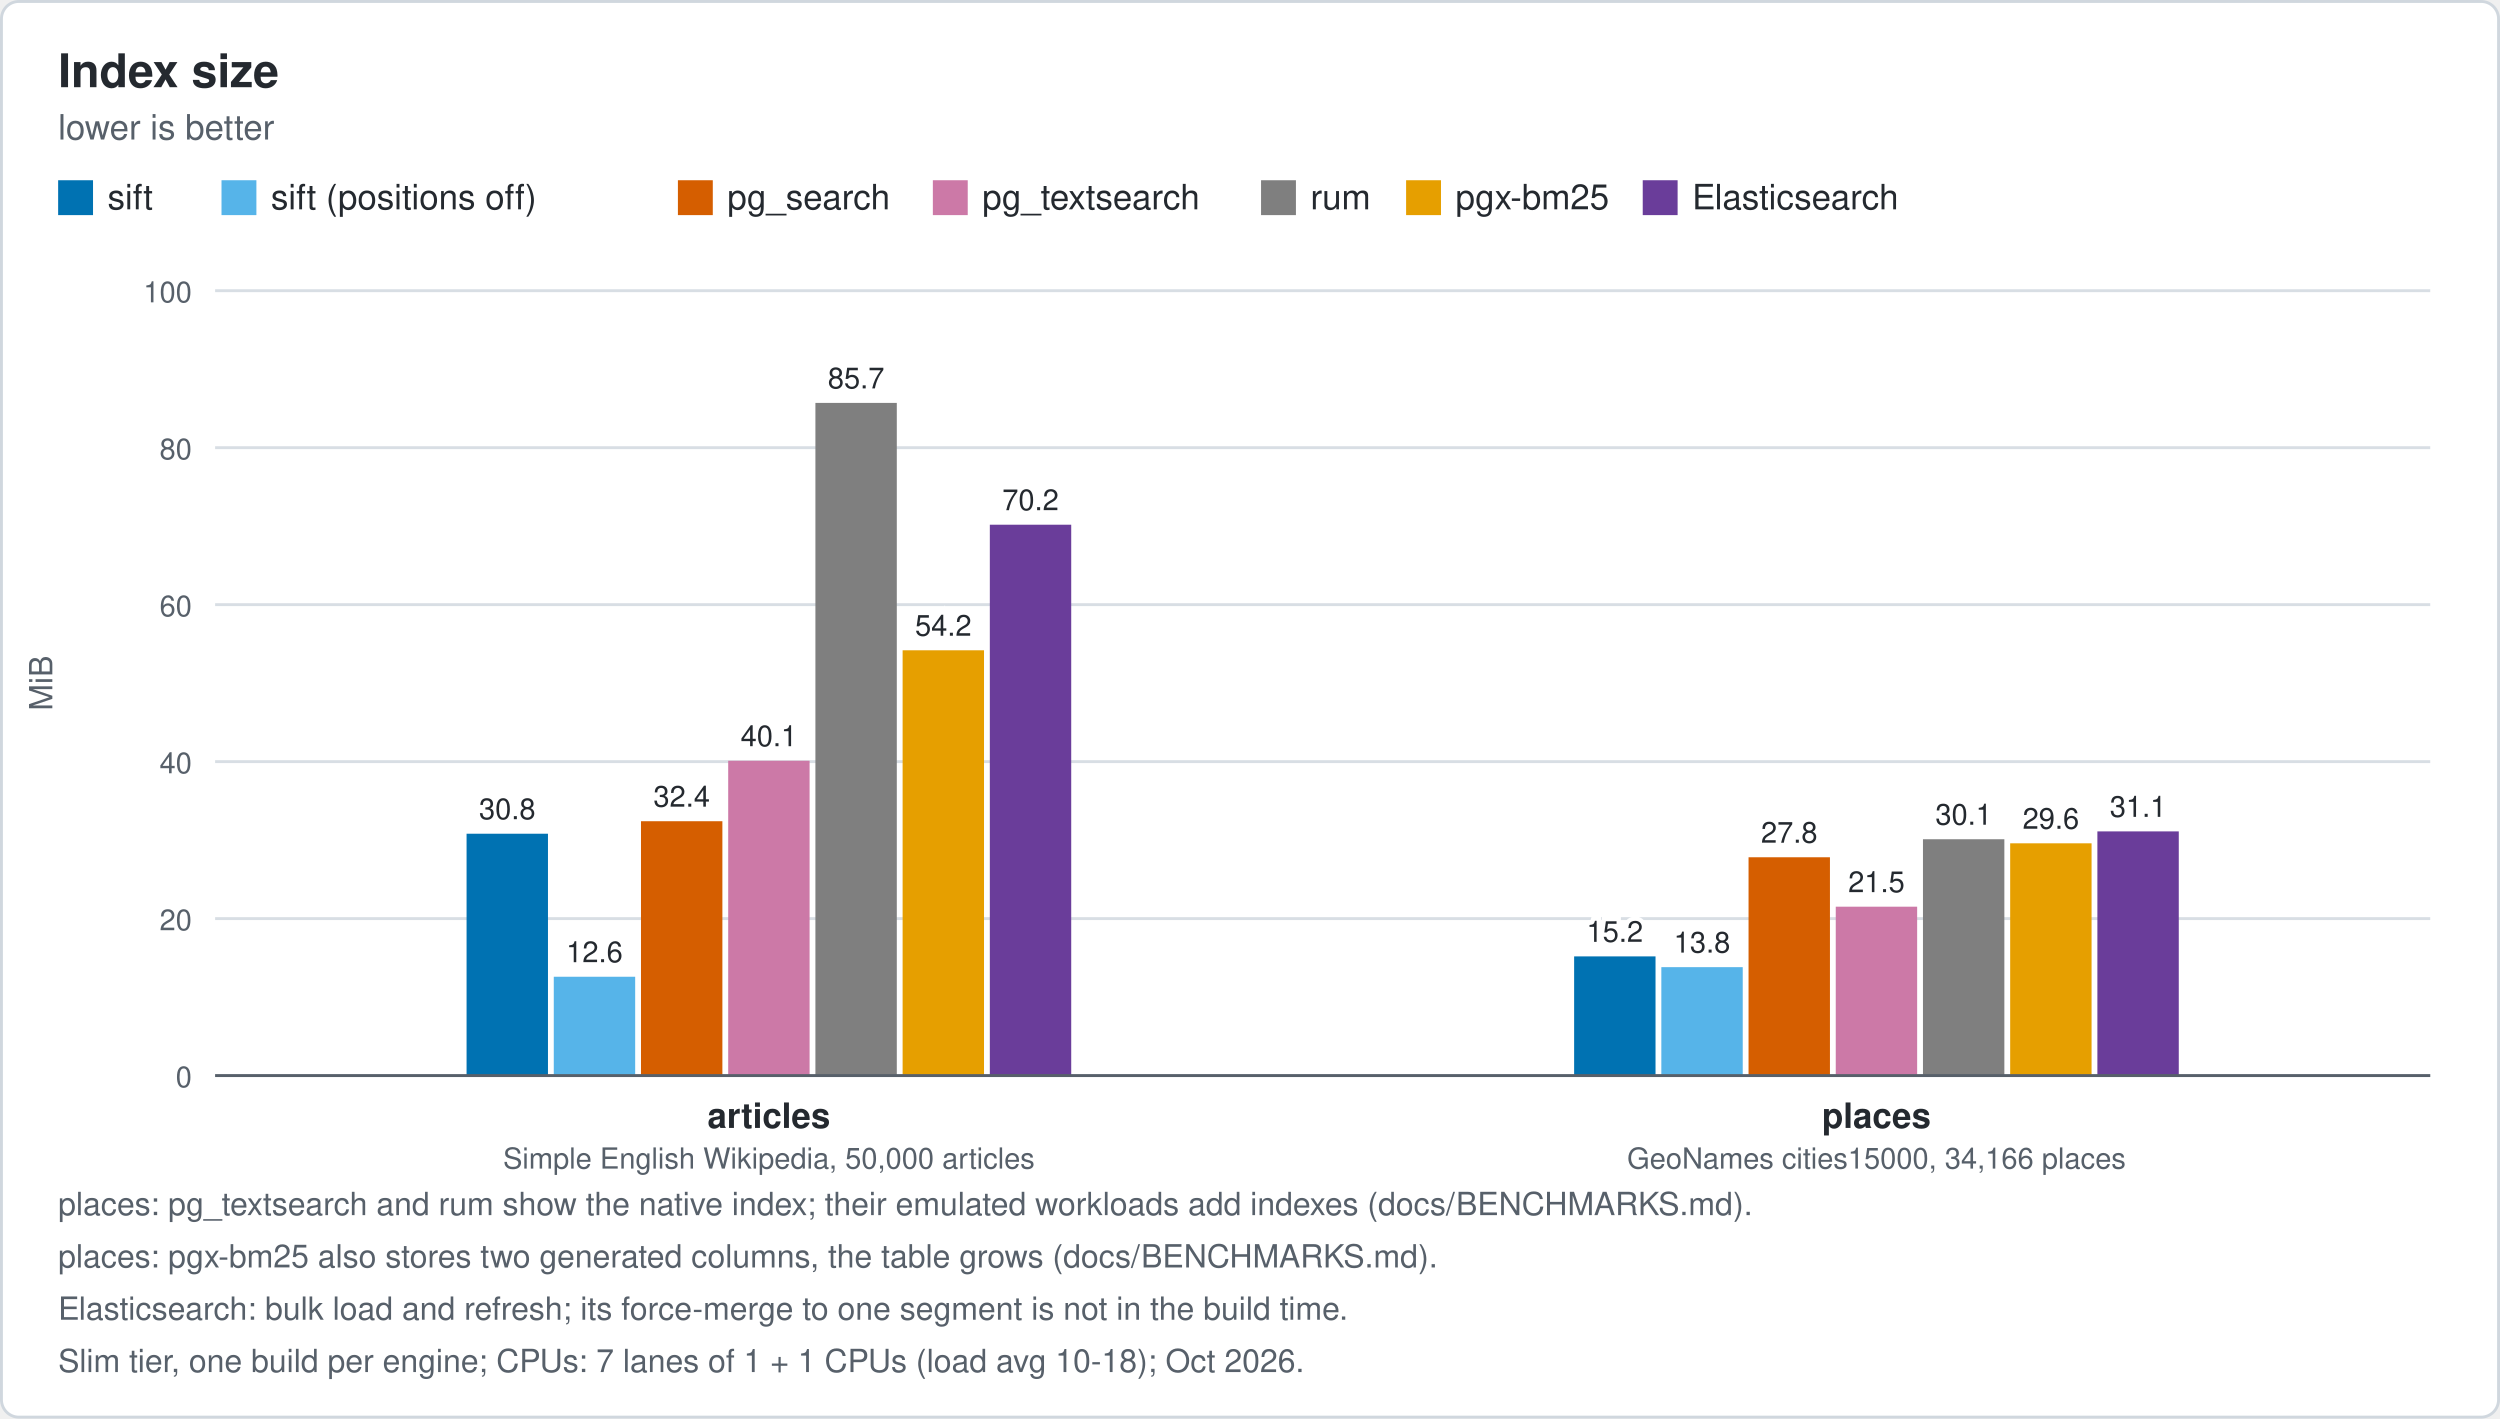
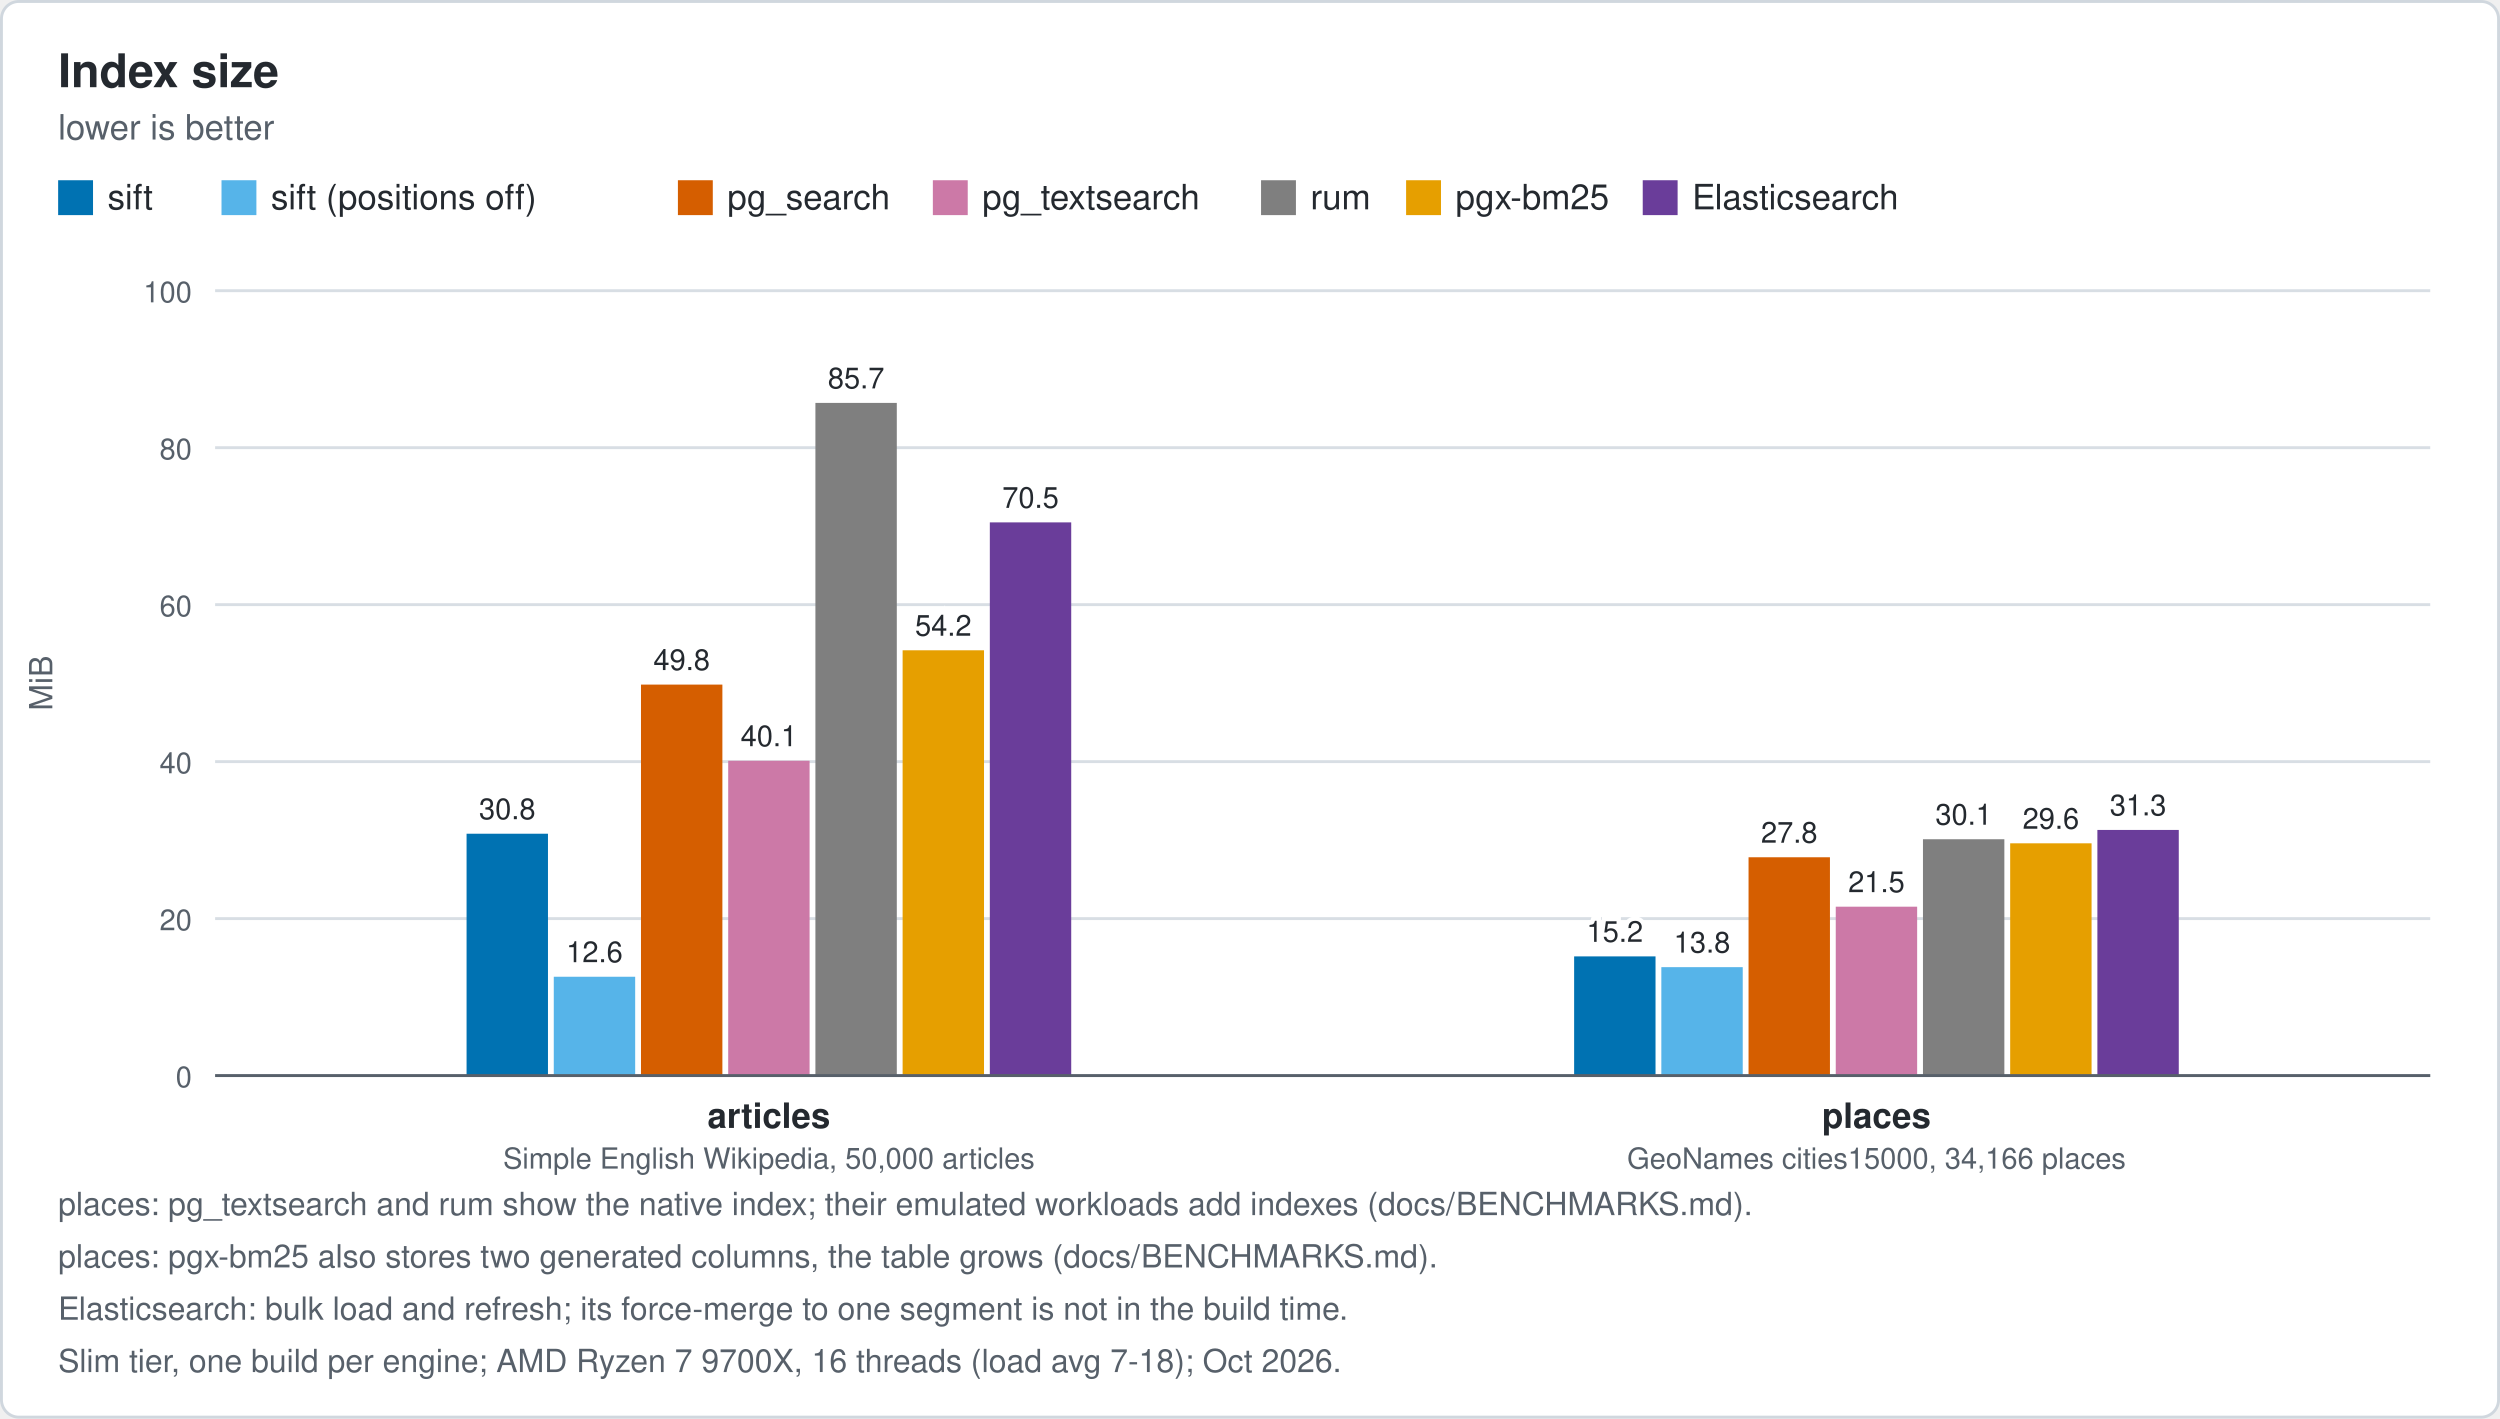
<svg xmlns="http://www.w3.org/2000/svg" width="860" height="488" viewBox="0 0 860 488" role="img" aria-labelledby="t d" font-family="Helvetica, Arial, sans-serif">
  <rect x="0.5" y="0.5" width="859" height="487" rx="6" fill="#ffffff" stroke="#d0d7de" />
  <text x="20" y="30" font-size="16" text-anchor="start" fill="#24292f" font-weight="bold">Index size</text>
  <text x="20" y="48" font-size="12" text-anchor="start" fill="#57606a">lower is better</text>
  <rect x="20" y="62" width="12" height="12" fill="#0072B2" />
  <text x="37" y="72" font-size="12" text-anchor="start" fill="#24292f">sift</text>
  <rect x="76.2" y="62" width="12" height="12" fill="#56B4E9" />
  <text x="93.2" y="72" font-size="12" text-anchor="start" fill="#24292f">sift (positions off)</text>
  <rect x="233.2" y="62" width="12" height="12" fill="#D55E00" />
  <text x="250.2" y="72" font-size="12" text-anchor="start" fill="#24292f">pg_search</text>
  <rect x="320.9" y="62" width="12" height="12" fill="#CC79A7" />
  <text x="337.9" y="72" font-size="12" text-anchor="start" fill="#24292f">pg_textsearch</text>
  <rect x="433.8" y="62" width="12" height="12" fill="#7f7f7f" />
  <text x="450.8" y="72" font-size="12" text-anchor="start" fill="#24292f">rum</text>
  <rect x="483.7" y="62" width="12" height="12" fill="#E69F00" />
  <text x="500.7" y="72" font-size="12" text-anchor="start" fill="#24292f">pgx-bm25</text>
  <rect x="565.1" y="62" width="12" height="12" fill="#6A3D9A" />
  <text x="582.1" y="72" font-size="12" text-anchor="start" fill="#24292f">Elasticsearch</text>
  <line x1="74" y1="370" x2="836" y2="370" stroke="#d8dee4" stroke-width="1" />
  <text x="66" y="374" font-size="10" text-anchor="end" fill="#57606a">0</text>
  <line x1="74" y1="316" x2="836" y2="316" stroke="#d8dee4" stroke-width="1" />
  <text x="66" y="320" font-size="10" text-anchor="end" fill="#57606a">20</text>
  <line x1="74" y1="262" x2="836" y2="262" stroke="#d8dee4" stroke-width="1" />
  <text x="66" y="266" font-size="10" text-anchor="end" fill="#57606a">40</text>
  <line x1="74" y1="208" x2="836" y2="208" stroke="#d8dee4" stroke-width="1" />
  <text x="66" y="212" font-size="10" text-anchor="end" fill="#57606a">60</text>
  <line x1="74" y1="154" x2="836" y2="154" stroke="#d8dee4" stroke-width="1" />
  <text x="66" y="158" font-size="10" text-anchor="end" fill="#57606a">80</text>
  <line x1="74" y1="100" x2="836" y2="100" stroke="#d8dee4" stroke-width="1" />
  <text x="66" y="104" font-size="10" text-anchor="end" fill="#57606a">100</text>
  <text transform="translate(18 235) rotate(-90)" font-size="11" text-anchor="middle" fill="#57606a">MiB</text>
  <rect x="160.5" y="286.8" width="28" height="83.2" fill="#0072B2" />
  <text x="174.5" y="281.8" font-size="10" text-anchor="middle" fill="#24292f" stroke="#ffffff" stroke-width="3" paint-order="stroke">30.8</text>
  <rect x="190.5" y="336" width="28" height="34" fill="#56B4E9" />
  <text x="204.5" y="331" font-size="10" text-anchor="middle" fill="#24292f" stroke="#ffffff" stroke-width="3" paint-order="stroke">12.6</text>
-   <rect x="220.5" y="282.5" width="28" height="87.5" fill="#D55E00" />
-   <text x="234.5" y="277.5" font-size="10" text-anchor="middle" fill="#24292f" stroke="#ffffff" stroke-width="3" paint-order="stroke">32.4</text>
+   <rect x="220.5" y="235.5" width="28" height="134.5" fill="#D55E00" />
+   <text x="234.5" y="230.5" font-size="10" text-anchor="middle" fill="#24292f" stroke="#ffffff" stroke-width="3" paint-order="stroke">49.8</text>
  <rect x="250.5" y="261.7" width="28" height="108.3" fill="#CC79A7" />
  <text x="264.5" y="256.7" font-size="10" text-anchor="middle" fill="#24292f" stroke="#ffffff" stroke-width="3" paint-order="stroke">40.1</text>
  <rect x="280.5" y="138.6" width="28" height="231.4" fill="#7f7f7f" />
  <text x="294.5" y="133.6" font-size="10" text-anchor="middle" fill="#24292f" stroke="#ffffff" stroke-width="3" paint-order="stroke">85.7</text>
  <rect x="310.5" y="223.7" width="28" height="146.3" fill="#E69F00" />
  <text x="324.5" y="218.7" font-size="10" text-anchor="middle" fill="#24292f" stroke="#ffffff" stroke-width="3" paint-order="stroke">54.2</text>
-   <rect x="340.5" y="180.5" width="28" height="189.5" fill="#6A3D9A" />
-   <text x="354.5" y="175.5" font-size="10" text-anchor="middle" fill="#24292f" stroke="#ffffff" stroke-width="3" paint-order="stroke">70.2</text>
+   <rect x="340.5" y="179.7" width="28" height="190.3" fill="#6A3D9A" />
+   <text x="354.5" y="174.7" font-size="10" text-anchor="middle" fill="#24292f" stroke="#ffffff" stroke-width="3" paint-order="stroke">70.5</text>
  <text x="264.5" y="388" font-size="12" text-anchor="middle" fill="#24292f" font-weight="bold">articles</text>
  <text x="264.5" y="402" font-size="10" text-anchor="middle" fill="#57606a">Simple English Wikipedia, 50,000 articles</text>
  <rect x="541.5" y="329" width="28" height="41" fill="#0072B2" />
  <text x="555.5" y="324" font-size="10" text-anchor="middle" fill="#24292f" stroke="#ffffff" stroke-width="3" paint-order="stroke">15.2</text>
  <rect x="571.5" y="332.7" width="28" height="37.3" fill="#56B4E9" />
  <text x="585.5" y="327.7" font-size="10" text-anchor="middle" fill="#24292f" stroke="#ffffff" stroke-width="3" paint-order="stroke">13.8</text>
  <rect x="601.5" y="294.9" width="28" height="75.1" fill="#D55E00" />
  <text x="615.5" y="289.9" font-size="10" text-anchor="middle" fill="#24292f" stroke="#ffffff" stroke-width="3" paint-order="stroke">27.8</text>
  <rect x="631.5" y="311.9" width="28" height="58" fill="#CC79A7" />
  <text x="645.5" y="306.9" font-size="10" text-anchor="middle" fill="#24292f" stroke="#ffffff" stroke-width="3" paint-order="stroke">21.5</text>
  <rect x="661.5" y="288.7" width="28" height="81.3" fill="#7f7f7f" />
  <text x="675.5" y="283.7" font-size="10" text-anchor="middle" fill="#24292f" stroke="#ffffff" stroke-width="3" paint-order="stroke">30.1</text>
  <rect x="691.5" y="290.1" width="28" height="79.9" fill="#E69F00" />
  <text x="705.5" y="285.1" font-size="10" text-anchor="middle" fill="#24292f" stroke="#ffffff" stroke-width="3" paint-order="stroke">29.6</text>
-   <rect x="721.5" y="286" width="28" height="84" fill="#6A3D9A" />
-   <text x="735.5" y="281" font-size="10" text-anchor="middle" fill="#24292f" stroke="#ffffff" stroke-width="3" paint-order="stroke">31.1</text>
+   <rect x="721.5" y="285.5" width="28" height="84.5" fill="#6A3D9A" />
+   <text x="735.5" y="280.5" font-size="10" text-anchor="middle" fill="#24292f" stroke="#ffffff" stroke-width="3" paint-order="stroke">31.3</text>
  <text x="645.5" y="388" font-size="12" text-anchor="middle" fill="#24292f" font-weight="bold">places</text>
  <text x="645.5" y="402" font-size="10" text-anchor="middle" fill="#57606a">GeoNames cities15000, 34,166 places</text>
  <line x1="74" y1="370" x2="836" y2="370" stroke="#57606a" stroke-width="1" />
  <text x="20" y="454" font-size="11" text-anchor="start" fill="#57606a">Elasticsearch: bulk load and refresh; its force-merge to one segment is not in the build time.</text>
  <text x="20" y="436" font-size="11" text-anchor="start" fill="#57606a">places: pgx-bm25 also stores two generated columns, the table grows (docs/BENCHMARKS.md).</text>
  <text x="20" y="418" font-size="11" text-anchor="start" fill="#57606a">places: pg_textsearch and rum show the native index; their emulated workloads add indexes (docs/BENCHMARKS.md).</text>
-   <text x="20" y="472" font-size="11" text-anchor="start" fill="#57606a">Slim tier, one build per engine; CPUs: 7 lanes of 1 + 1 CPUs (load avg 10-18); Oct 2026.</text>
+   <text x="20" y="472" font-size="11" text-anchor="start" fill="#57606a">Slim tier, one build per engine; AMD Ryzen 7 9700X, 16 threads (load avg 7-18); Oct 2026.</text>
</svg>
